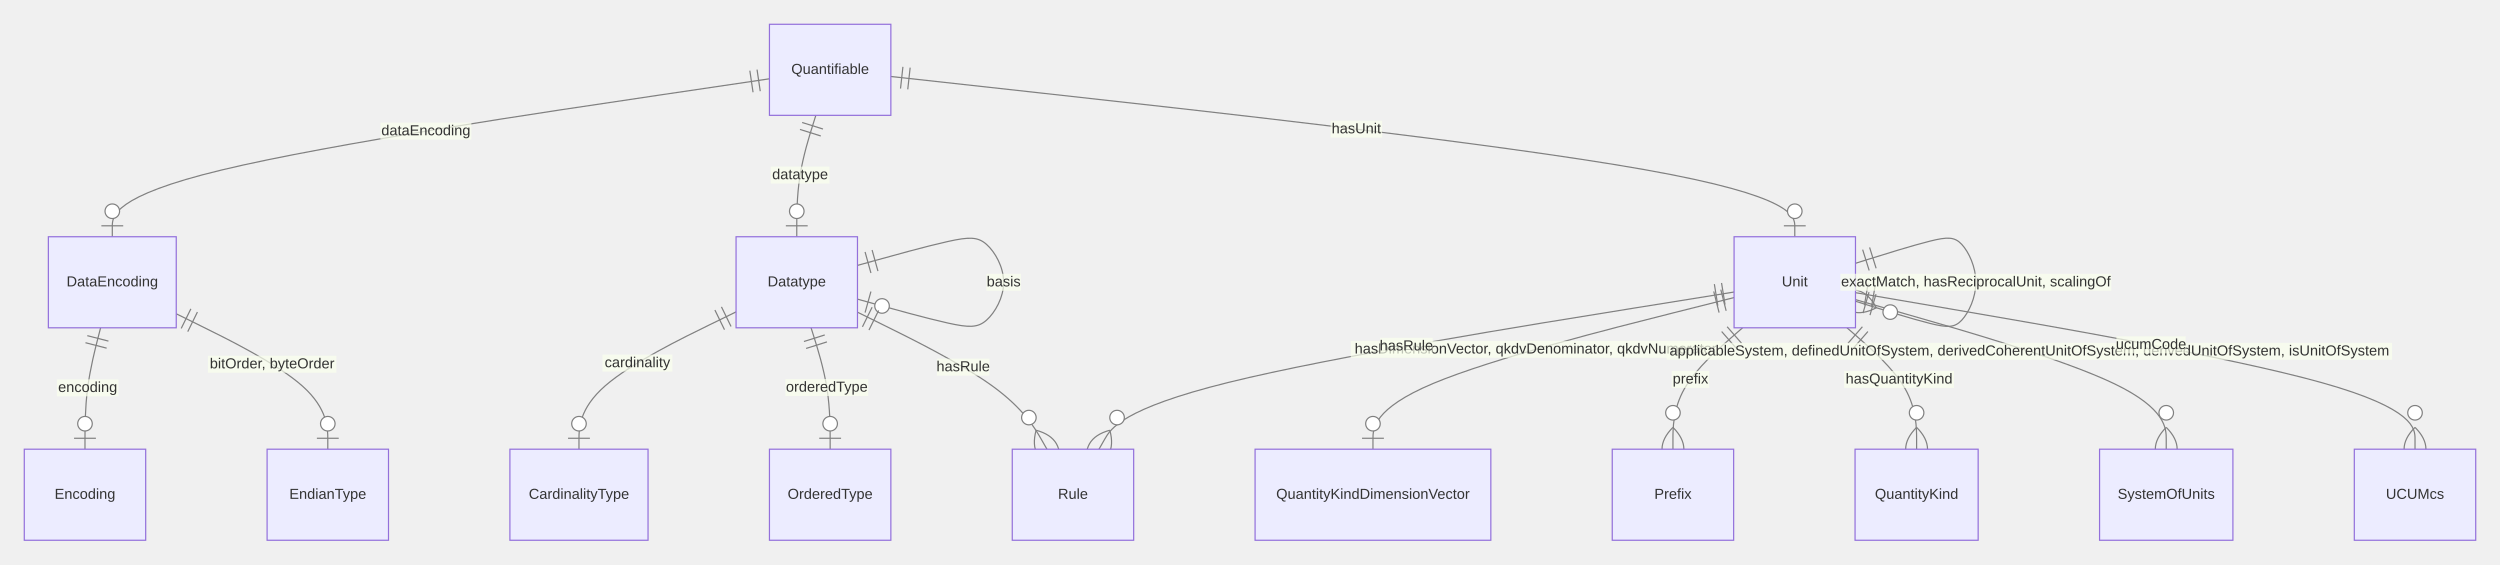
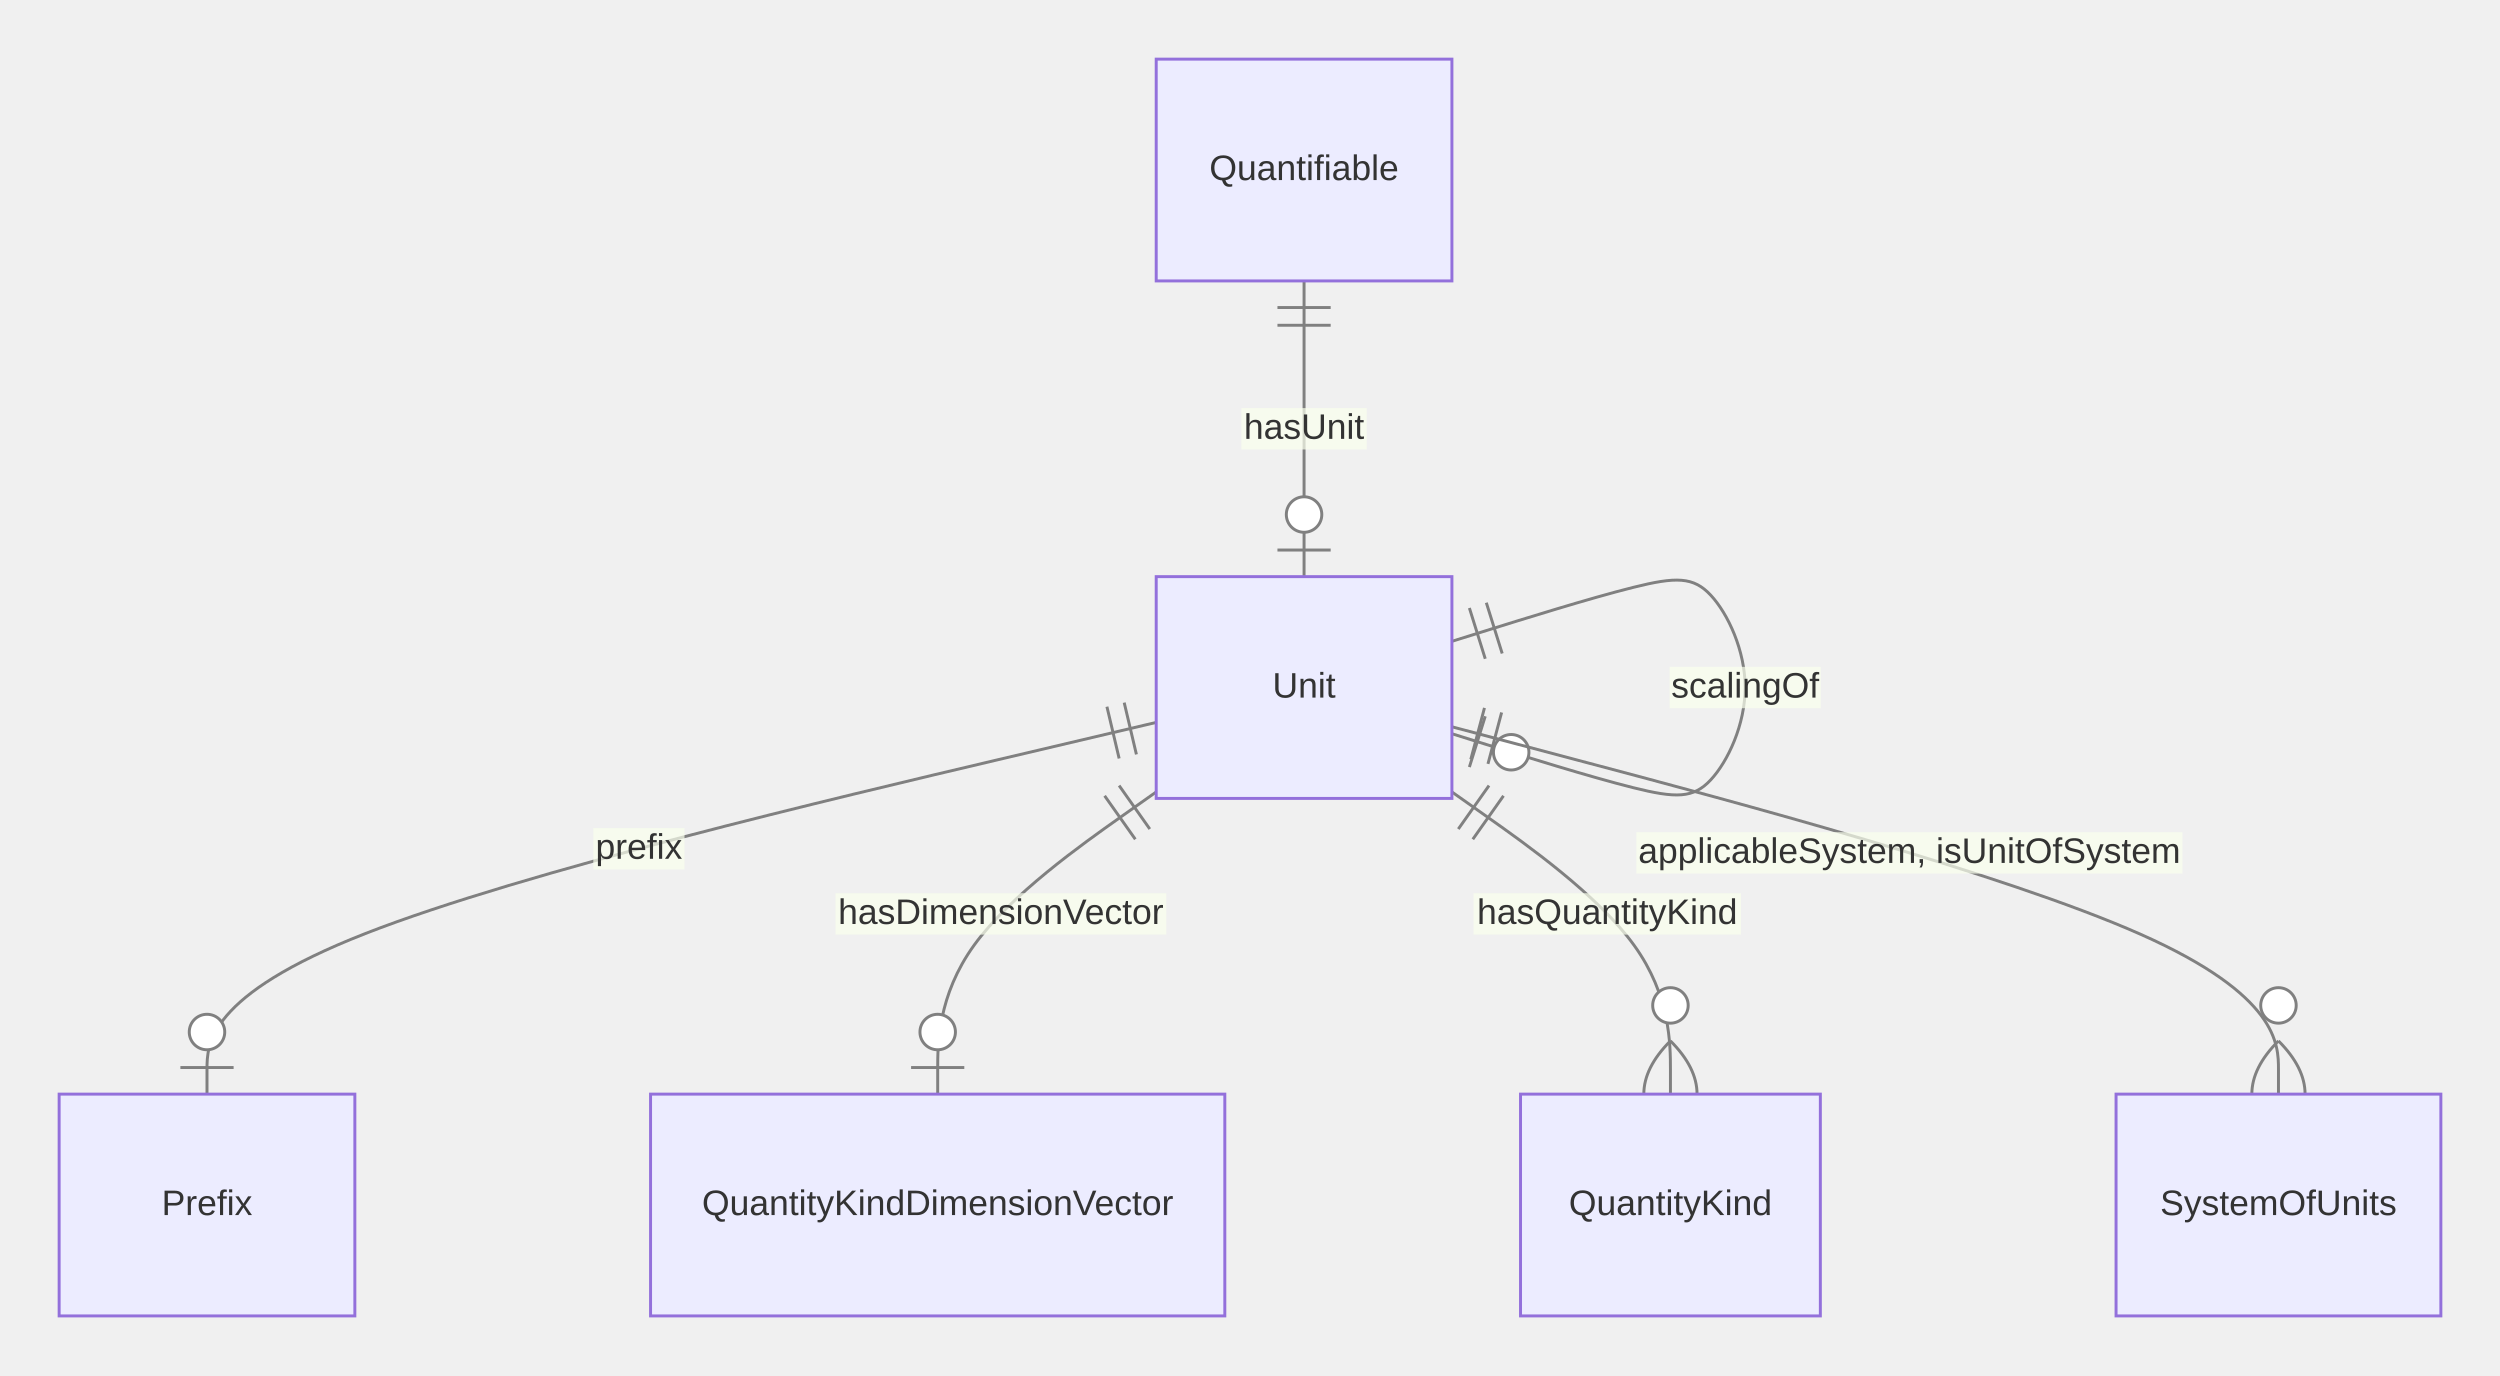
- <svg xmlns="http://www.w3.org/2000/svg" aria-roledescription="er" role="graphics-document document" viewBox="0 0 2059.202 465" height="465" width="2059.202" id="container">
+ <svg xmlns="http://www.w3.org/2000/svg" aria-roledescription="er" role="graphics-document document" viewBox="0 0 845.42 465" height="465" width="845.42" id="container">
  <style>#container{font-family:"trebuchet ms",verdana,arial,sans-serif;font-size:16px;fill:#333;}#container .error-icon{fill:#552222;}#container .error-text{fill:#552222;stroke:#552222;}#container .edge-thickness-normal{stroke-width:1px;}#container .edge-thickness-thick{stroke-width:3.5px;}#container .edge-pattern-solid{stroke-dasharray:0;}#container .edge-thickness-invisible{stroke-width:0;fill:none;}#container .edge-pattern-dashed{stroke-dasharray:3;}#container .edge-pattern-dotted{stroke-dasharray:2;}#container .marker{fill:#333333;stroke:#333333;}#container .marker.cross{stroke:#333333;}#container svg{font-family:"trebuchet ms",verdana,arial,sans-serif;font-size:16px;}#container p{margin:0;}#container .entityBox{fill:#ECECFF;stroke:#9370DB;}#container .attributeBoxOdd{fill:#ffffff;stroke:#9370DB;}#container .attributeBoxEven{fill:#f2f2f2;stroke:#9370DB;}#container .relationshipLabelBox{fill:hsl(80, 100%, 96.275%);opacity:0.7;background-color:hsl(80, 100%, 96.275%);}#container .relationshipLabelBox rect{opacity:0.5;}#container .relationshipLine{stroke:#333333;}#container .entityTitleText{text-anchor:middle;font-size:18px;fill:#333;}#container #MD_PARENT_START{fill:#f5f5f5!important;stroke:#333333!important;stroke-width:1;}#container #MD_PARENT_END{fill:#f5f5f5!important;stroke:#333333!important;stroke-width:1;}#container :root{--mermaid-font-family:"trebuchet ms",verdana,arial,sans-serif;}</style>
  <g />
  <defs>
    <marker orient="auto" markerHeight="240" markerWidth="190" refY="7" refX="0" id="MD_PARENT_START">
      <path d="M 18,7 L9,13 L1,7 L9,1 Z" />
    </marker>
  </defs>
  <defs>
    <marker orient="auto" markerHeight="28" markerWidth="20" refY="7" refX="19" id="MD_PARENT_END">
      <path d="M 18,7 L9,13 L1,7 L9,1 Z" />
    </marker>
  </defs>
  <defs>
    <marker orient="auto" markerHeight="18" markerWidth="18" refY="9" refX="0" id="ONLY_ONE_START">
      <path d="M9,0 L9,18 M15,0 L15,18" fill="none" stroke="gray" />
    </marker>
  </defs>
  <defs>
    <marker orient="auto" markerHeight="18" markerWidth="18" refY="9" refX="18" id="ONLY_ONE_END">
      <path d="M3,0 L3,18 M9,0 L9,18" fill="none" stroke="gray" />
    </marker>
  </defs>
  <defs>
    <marker orient="auto" markerHeight="18" markerWidth="30" refY="9" refX="0" id="ZERO_OR_ONE_START">
      <circle r="6" cy="9" cx="21" fill="white" stroke="gray" />
      <path d="M9,0 L9,18" fill="none" stroke="gray" />
    </marker>
  </defs>
  <defs>
    <marker orient="auto" markerHeight="18" markerWidth="30" refY="9" refX="30" id="ZERO_OR_ONE_END">
      <circle r="6" cy="9" cx="9" fill="white" stroke="gray" />
      <path d="M21,0 L21,18" fill="none" stroke="gray" />
    </marker>
  </defs>
  <defs>
    <marker orient="auto" markerHeight="36" markerWidth="45" refY="18" refX="18" id="ONE_OR_MORE_START">
      <path d="M0,18 Q 18,0 36,18 Q 18,36 0,18 M42,9 L42,27" fill="none" stroke="gray" />
    </marker>
  </defs>
  <defs>
    <marker orient="auto" markerHeight="36" markerWidth="45" refY="18" refX="27" id="ONE_OR_MORE_END">
      <path d="M3,9 L3,27 M9,18 Q27,0 45,18 Q27,36 9,18" fill="none" stroke="gray" />
    </marker>
  </defs>
  <defs>
    <marker orient="auto" markerHeight="36" markerWidth="57" refY="18" refX="18" id="ZERO_OR_MORE_START">
      <circle r="6" cy="18" cx="48" fill="white" stroke="gray" />
      <path d="M0,18 Q18,0 36,18 Q18,36 0,18" fill="none" stroke="gray" />
    </marker>
  </defs>
  <defs>
    <marker orient="auto" markerHeight="36" markerWidth="57" refY="18" refX="39" id="ZERO_OR_MORE_END">
      <circle r="6" cy="18" cx="9" fill="white" stroke="gray" />
      <path d="M21,18 Q39,0 57,18 Q39,36 21,18" fill="none" stroke="gray" />
    </marker>
  </defs>
-   <path style="stroke: gray; fill: none;" marker-start="url(#ONLY_ONE_START)" marker-end="url(#ZERO_OR_ONE_END)" d="M82.857,270L80.714,278.333C78.571,286.667,74.286,303.333,72.143,320C70,336.667,70,353.333,70,361.667L70,370" class="er relationshipLine" />
-   <path style="stroke: gray; fill: none;" marker-start="url(#ONLY_ONE_START)" marker-end="url(#ZERO_OR_ONE_END)" d="M145.17,258.464L165.975,268.72C186.78,278.976,228.39,299.488,249.195,318.077C270,336.667,270,353.333,270,361.667L270,370" class="er relationshipLine" />
-   <path style="stroke: gray; fill: none;" marker-start="url(#ONLY_ONE_START)" marker-end="url(#ZERO_OR_ONE_END)" d="M606.281,256.888L584.716,267.407C563.151,277.925,520.021,298.963,498.456,317.815C476.891,336.667,476.891,353.333,476.891,361.667L476.891,370" class="er relationshipLine" />
-   <path style="stroke: gray; fill: none;" marker-start="url(#ONLY_ONE_START)" marker-end="url(#ZERO_OR_ONE_END)" d="M706.281,218.611L720.448,214.676C734.615,210.741,762.948,202.87,780.656,198.935C798.365,195,805.448,195,812.531,201.25C819.615,207.5,826.698,220,826.698,232.5C826.698,245,819.615,257.5,812.531,263.75C805.448,270,798.365,270,780.656,266.065C762.948,262.13,734.615,254.259,720.448,250.324L706.281,246.389" class="er relationshipLine" />
-   <path style="stroke: gray; fill: none;" marker-start="url(#ONLY_ONE_START)" marker-end="url(#ZERO_OR_ONE_END)" d="M668.067,270L670.686,278.333C673.305,286.667,678.543,303.333,681.162,320C683.781,336.667,683.781,353.333,683.781,361.667L683.781,370" class="er relationshipLine" />
-   <path style="stroke: gray; fill: none;" marker-start="url(#ONLY_ONE_START)" marker-end="url(#ZERO_OR_MORE_END)" d="M706.281,257.148L727.531,267.623C748.781,278.099,791.281,299.049,817.293,317.858C843.305,336.667,852.829,353.333,857.591,361.667L862.353,370" class="er relationshipLine" />
-   <path style="stroke: gray; fill: none;" marker-start="url(#ONLY_ONE_START)" marker-end="url(#ZERO_OR_ONE_END)" d="M633.781,64.899L543.568,78.249C453.354,91.599,272.927,118.3,182.714,139.983C92.5,161.667,92.5,178.333,92.5,186.667L92.5,195" class="er relationshipLine" />
-   <path style="stroke: gray; fill: none;" marker-start="url(#ONLY_ONE_START)" marker-end="url(#ZERO_OR_ONE_END)" d="M671.996,95L669.376,103.333C666.757,111.667,661.519,128.333,658.9,145C656.281,161.667,656.281,178.333,656.281,186.667L656.281,195" class="er relationshipLine" />
-   <path style="stroke: gray; fill: none;" marker-start="url(#ONLY_ONE_START)" marker-end="url(#ZERO_OR_ONE_END)" d="M733.781,63.006L857.871,76.672C981.961,90.338,1230.142,117.669,1354.232,139.668C1478.322,161.667,1478.322,178.333,1478.322,186.667L1478.322,195" class="er relationshipLine" />
-   <path style="stroke: gray; fill: none;" marker-start="url(#ONLY_ONE_START)" marker-end="url(#ZERO_OR_ONE_END)" d="M1428.322,245.092L1378.748,257.577C1329.174,270.061,1230.026,295.031,1180.452,315.849C1130.878,336.667,1130.878,353.333,1130.878,361.667L1130.878,370" class="er relationshipLine" />
-   <path style="stroke: gray; fill: none;" marker-start="url(#ONLY_ONE_START)" marker-end="url(#ZERO_OR_MORE_END)" d="M1435.316,270L1425.759,278.333C1416.202,286.667,1397.088,303.333,1387.531,320C1377.974,336.667,1377.974,353.333,1377.974,361.667L1377.974,370" class="er relationshipLine" />
-   <path style="stroke: gray; fill: none;" marker-start="url(#ONLY_ONE_START)" marker-end="url(#ZERO_OR_MORE_END)" d="M1521.328,270L1530.885,278.333C1540.442,286.667,1559.556,303.333,1569.113,320C1578.67,336.667,1578.67,353.333,1578.67,361.667L1578.67,370" class="er relationshipLine" />
-   <path style="stroke: gray; fill: none;" marker-start="url(#ONLY_ONE_START)" marker-end="url(#ZERO_OR_MORE_END)" d="M1428.322,240.534L1345.899,253.779C1263.475,267.023,1098.628,293.511,1011.443,315.089C924.257,336.667,914.734,353.333,909.972,361.667L905.21,370" class="er relationshipLine" />
-   <path style="stroke: gray; fill: none;" marker-start="url(#ONLY_ONE_START)" marker-end="url(#ZERO_OR_MORE_END)" d="M1528.322,246.799L1570.982,258.999C1613.642,271.199,1698.963,295.6,1741.623,316.133C1784.283,336.667,1784.283,353.333,1784.283,361.667L1784.283,370" class="er relationshipLine" />
-   <path style="stroke: gray; fill: none;" marker-start="url(#ONLY_ONE_START)" marker-end="url(#ZERO_OR_MORE_END)" d="M1528.322,241.064L1605.135,254.22C1681.948,267.376,1835.575,293.688,1912.388,315.177C1989.201,336.667,1989.201,353.333,1989.201,361.667L1989.201,370" class="er relationshipLine" />
-   <path style="stroke: gray; fill: none;" marker-start="url(#ONLY_ONE_START)" marker-end="url(#ZERO_OR_MORE_END)" d="M1528.322,216.875L1539.989,213.229C1551.655,209.583,1574.989,202.292,1589.572,198.646C1604.155,195,1609.989,195,1615.822,201.25C1621.655,207.5,1627.489,220,1627.489,232.5C1627.489,245,1621.655,257.5,1615.822,263.75C1609.989,270,1604.155,270,1589.572,266.354C1574.989,262.708,1551.655,255.417,1539.989,251.771L1528.322,248.125" class="er relationshipLine" />
-   <g transform="translate(39.82976,195 )" id="entity-DataEncoding-e949680e-a6e4-55c9-9325-aa69226f3e53">
-     <rect height="75" width="105.34" y="0" x="0" class="er entityBox" />
-     <text style="dominant-baseline: middle; text-anchor: middle; font-size: 12px;" transform="translate(52.67024,37.5)" y="0" x="0" id="text-entity-DataEncoding-e949680e-a6e4-55c9-9325-aa69226f3e53" class="er entityLabel">DataEncoding</text>
-   </g>
-   <g transform="translate(606.2812,195 )" id="entity-Datatype-eedb5402-d0cc-52bf-9fb8-7b914f648cbe">
-     <rect height="75" width="100" y="0" x="0" class="er entityBox" />
-     <text style="dominant-baseline: middle; text-anchor: middle; font-size: 12px;" transform="translate(50,37.5)" y="0" x="0" id="text-entity-Datatype-eedb5402-d0cc-52bf-9fb8-7b914f648cbe" class="er entityLabel">Datatype</text>
-   </g>
-   <g transform="translate(633.7812,20 )" id="entity-Quantifiable-82d4468d-7a40-5b3c-81f8-69036607af45">
+   <path style="stroke: gray; fill: none;" marker-start="url(#ONLY_ONE_START)" marker-end="url(#ZERO_OR_ONE_END)" d="M440.992,95L440.992,103.333C440.992,111.667,440.992,128.333,440.992,145C440.992,161.667,440.992,178.333,440.992,186.667L440.992,195" class="er relationshipLine" />
+   <path style="stroke: gray; fill: none;" marker-start="url(#ONLY_ONE_START)" marker-end="url(#ZERO_OR_ONE_END)" d="M390.992,244.293L337.494,256.911C283.995,269.528,176.997,294.764,123.499,315.715C70,336.667,70,353.333,70,361.667L70,370" class="er relationshipLine" />
+   <path style="stroke: gray; fill: none;" marker-start="url(#ONLY_ONE_START)" marker-end="url(#ZERO_OR_ONE_END)" d="M390.992,267.812L378.676,276.51C366.36,285.208,341.729,302.604,329.413,319.635C317.097,336.667,317.097,353.333,317.097,361.667L317.097,370" class="er relationshipLine" />
+   <path style="stroke: gray; fill: none;" marker-start="url(#ONLY_ONE_START)" marker-end="url(#ZERO_OR_ONE_END)" d="M490.992,216.875L502.659,213.229C514.326,209.583,537.659,202.292,552.242,198.646C566.826,195,572.659,195,578.492,201.25C584.326,207.5,590.159,220,590.159,232.5C590.159,245,584.326,257.5,578.492,263.75C572.659,270,566.826,270,552.242,266.354C537.659,262.708,514.326,255.417,502.659,251.771L490.992,248.125" class="er relationshipLine" />
+   <path style="stroke: gray; fill: none;" marker-start="url(#ONLY_ONE_START)" marker-end="url(#ZERO_OR_MORE_END)" d="M490.992,267.812L503.308,276.51C515.624,285.208,540.256,302.604,552.572,319.635C564.888,336.667,564.888,353.333,564.888,361.667L564.888,370" class="er relationshipLine" />
+   <path style="stroke: gray; fill: none;" marker-start="url(#ONLY_ONE_START)" marker-end="url(#ZERO_OR_MORE_END)" d="M490.992,245.777L537.577,258.148C584.162,270.518,677.332,295.259,723.917,315.963C770.502,336.667,770.502,353.333,770.502,361.667L770.502,370" class="er relationshipLine" />
+   <g transform="translate(390.9925,20 )" id="entity-Quantifiable-82d4468d-7a40-5b3c-81f8-69036607af45">
    <rect height="75" width="100" y="0" x="0" class="er entityBox" />
    <text style="dominant-baseline: middle; text-anchor: middle; font-size: 12px;" transform="translate(50,37.5)" y="0" x="0" id="text-entity-Quantifiable-82d4468d-7a40-5b3c-81f8-69036607af45" class="er entityLabel">Quantifiable</text>
  </g>
-   <g transform="translate(1428.322,195 )" id="entity-Unit-c57ac1ea-0a24-509a-a80e-23f8c03ca739">
+   <g transform="translate(390.9925,195 )" id="entity-Unit-c57ac1ea-0a24-509a-a80e-23f8c03ca739">
    <rect height="75" width="100" y="0" x="0" class="er entityBox" />
    <text style="dominant-baseline: middle; text-anchor: middle; font-size: 12px;" transform="translate(50,37.5)" y="0" x="0" id="text-entity-Unit-c57ac1ea-0a24-509a-a80e-23f8c03ca739" class="er entityLabel">Unit</text>
  </g>
-   <g transform="translate(20,370 )" id="entity-Encoding-1bd3f2aa-2a9a-589f-8d8d-495ffc6a00da">
+   <g transform="translate(20,370 )" id="entity-Prefix-f6d97b99-faee-5974-b12e-390868d79e86">
    <rect height="75" width="100" y="0" x="0" class="er entityBox" />
-     <text style="dominant-baseline: middle; text-anchor: middle; font-size: 12px;" transform="translate(50,37.5)" y="0" x="0" id="text-entity-Encoding-1bd3f2aa-2a9a-589f-8d8d-495ffc6a00da" class="er entityLabel">Encoding</text>
+     <text style="dominant-baseline: middle; text-anchor: middle; font-size: 12px;" transform="translate(50,37.5)" y="0" x="0" id="text-entity-Prefix-f6d97b99-faee-5974-b12e-390868d79e86" class="er entityLabel">Prefix</text>
  </g>
-   <g transform="translate(220,370 )" id="entity-EndianType-d95ef20a-f1b7-5562-baf4-d38ffa1e0153">
-     <rect height="75" width="100" y="0" x="0" class="er entityBox" />
-     <text style="dominant-baseline: middle; text-anchor: middle; font-size: 12px;" transform="translate(50,37.5)" y="0" x="0" id="text-entity-EndianType-d95ef20a-f1b7-5562-baf4-d38ffa1e0153" class="er entityLabel">EndianType</text>
-   </g>
-   <g transform="translate(420,370 )" id="entity-CardinalityType-796d1111-9b0e-5cfa-a954-3577abec4acc">
-     <rect height="75" width="113.781" y="0" x="0" class="er entityBox" />
-     <text style="dominant-baseline: middle; text-anchor: middle; font-size: 12px;" transform="translate(56.89062,37.5)" y="0" x="0" id="text-entity-CardinalityType-796d1111-9b0e-5cfa-a954-3577abec4acc" class="er entityLabel">CardinalityType</text>
-   </g>
-   <g transform="translate(633.7812,370 )" id="entity-OrderedType-842b5e5e-013e-581b-9bf8-11371587b713">
-     <rect height="75" width="100" y="0" x="0" class="er entityBox" />
-     <text style="dominant-baseline: middle; text-anchor: middle; font-size: 12px;" transform="translate(50,37.5)" y="0" x="0" id="text-entity-OrderedType-842b5e5e-013e-581b-9bf8-11371587b713" class="er entityLabel">OrderedType</text>
-   </g>
-   <g transform="translate(833.7812,370 )" id="entity-Rule-886caf8e-59ff-5db3-a492-27242971196f">
-     <rect height="75" width="100" y="0" x="0" class="er entityBox" />
-     <text style="dominant-baseline: middle; text-anchor: middle; font-size: 12px;" transform="translate(50,37.5)" y="0" x="0" id="text-entity-Rule-886caf8e-59ff-5db3-a492-27242971196f" class="er entityLabel">Rule</text>
-   </g>
-   <g transform="translate(1033.781,370 )" id="entity-QuantityKindDimensionVector-bfa1bf26-fcae-516f-8f63-2f454f3dac1b">
+   <g transform="translate(220,370 )" id="entity-QuantityKindDimensionVector-bfa1bf26-fcae-516f-8f63-2f454f3dac1b">
    <rect height="75" width="194.193" y="0" x="0" class="er entityBox" />
    <text style="dominant-baseline: middle; text-anchor: middle; font-size: 12px;" transform="translate(97.09654,37.5)" y="0" x="0" id="text-entity-QuantityKindDimensionVector-bfa1bf26-fcae-516f-8f63-2f454f3dac1b" class="er entityLabel">QuantityKindDimensionVector</text>
  </g>
-   <g transform="translate(1327.974,370 )" id="entity-Prefix-f6d97b99-faee-5974-b12e-390868d79e86">
-     <rect height="75" width="100" y="0" x="0" class="er entityBox" />
-     <text style="dominant-baseline: middle; text-anchor: middle; font-size: 12px;" transform="translate(50,37.5)" y="0" x="0" id="text-entity-Prefix-f6d97b99-faee-5974-b12e-390868d79e86" class="er entityLabel">Prefix</text>
-   </g>
-   <g transform="translate(1527.974,370 )" id="entity-QuantityKind-6f79b338-e354-5d95-8035-8883644476ff">
+   <g transform="translate(514.1931,370 )" id="entity-QuantityKind-6f79b338-e354-5d95-8035-8883644476ff">
    <rect height="75" width="101.391" y="0" x="0" class="er entityBox" />
    <text style="dominant-baseline: middle; text-anchor: middle; font-size: 12px;" transform="translate(50.69531,37.5)" y="0" x="0" id="text-entity-QuantityKind-6f79b338-e354-5d95-8035-8883644476ff" class="er entityLabel">QuantityKind</text>
  </g>
-   <g transform="translate(1729.365,370 )" id="entity-SystemOfUnits-f7f1da8e-a5af-50e1-94d0-c2e741f40e1d">
+   <g transform="translate(715.5837,370 )" id="entity-SystemOfUnits-f7f1da8e-a5af-50e1-94d0-c2e741f40e1d">
    <rect height="75" width="109.837" y="0" x="0" class="er entityBox" />
    <text style="dominant-baseline: middle; text-anchor: middle; font-size: 12px;" transform="translate(54.91826,37.5)" y="0" x="0" id="text-entity-SystemOfUnits-f7f1da8e-a5af-50e1-94d0-c2e741f40e1d" class="er entityLabel">SystemOfUnits</text>
  </g>
-   <g transform="translate(1939.201,370 )" id="entity-UCUMcs-8df33f70-0c53-5f8e-a81f-0969bc803a34">
-     <rect height="75" width="100" y="0" x="0" class="er entityBox" />
-     <text style="dominant-baseline: middle; text-anchor: middle; font-size: 12px;" transform="translate(50,37.5)" y="0" x="0" id="text-entity-UCUMcs-8df33f70-0c53-5f8e-a81f-0969bc803a34" class="er entityLabel">UCUMcs</text>
-   </g>
-   <rect height="14" width="50.668" y="312.461" x="46.879" class="er relationshipLabelBox" />
-   <text style="text-anchor: middle; dominant-baseline: middle; font-size: 12px;" y="319.461" x="72.213" id="rel1" class="er relationshipLabel">encoding</text>
-   <rect height="14" width="105.837" y="293.01" x="171.229" class="er relationshipLabelBox" />
-   <text style="text-anchor: middle; dominant-baseline: middle; font-size: 12px;" y="300.01" x="224.147" id="rel2" class="er relationshipLabel">bitOrder, byteOrder</text>
-   <rect height="14" width="57.588" y="292.052" x="496.246" class="er relationshipLabelBox" />
-   <text style="text-anchor: middle; dominant-baseline: middle; font-size: 12px;" y="299.052" x="525.04" id="rel3" class="er relationshipLabel">cardinality</text>
-   <rect height="14" width="28.404" y="225.5" x="812.496" class="er relationshipLabelBox" />
-   <text style="text-anchor: middle; dominant-baseline: middle; font-size: 12px;" y="232.5" x="826.698" id="rel4" class="er relationshipLabel">basis</text>
-   <rect height="14" width="68.281" y="312.204" x="646.894" class="er relationshipLabelBox" />
-   <text style="text-anchor: middle; dominant-baseline: middle; font-size: 12px;" y="319.204" x="681.035" id="rel5" class="er relationshipLabel">orderedType</text>
-   <rect height="14" width="43.297" y="295.395" x="771.697" class="er relationshipLabelBox" />
-   <text style="text-anchor: middle; dominant-baseline: middle; font-size: 12px;" y="302.395" x="793.345" id="rel6" class="er relationshipLabel">hasRule</text>
-   <rect height="14" width="74.908" y="101.024" x="313.318" class="er relationshipLabelBox" />
-   <text style="text-anchor: middle; dominant-baseline: middle; font-size: 12px;" y="108.024" x="350.773" id="rel7" class="er relationshipLabel">dataEncoding</text>
-   <rect height="14" width="48.328" y="137.203" x="634.863" class="er relationshipLabelBox" />
-   <text style="text-anchor: middle; dominant-baseline: middle; font-size: 12px;" y="144.203" x="659.027" id="rel8" class="er relationshipLabel">datatype</text>
-   <rect height="14" width="42.404" y="99.405" x="1095.992" class="er relationshipLabelBox" />
-   <text style="text-anchor: middle; dominant-baseline: middle; font-size: 12px;" y="106.405" x="1117.194" id="rel9" class="er relationshipLabel">hasUnit</text>
-   <rect height="14" width="304.498" y="280.767" x="1112.628" class="er relationshipLabelBox" />
-   <text style="text-anchor: middle; dominant-baseline: middle; font-size: 12px;" y="287.767" x="1264.877" id="rel10" class="er relationshipLabel">hasDimensionVector, qkdvDenominator, qkdvNumerator</text>
-   <rect height="14" width="30.84" y="305.53" x="1376.992" class="er relationshipLabelBox" />
-   <text style="text-anchor: middle; dominant-baseline: middle; font-size: 12px;" y="312.53" x="1392.412" id="rel11" class="er relationshipLabel">prefix</text>
-   <rect height="14" width="90.438" y="305.53" x="1519.013" class="er relationshipLabelBox" />
-   <text style="text-anchor: middle; dominant-baseline: middle; font-size: 12px;" y="312.53" x="1564.232" id="rel12" class="er relationshipLabel">hasQuantityKind</text>
-   <rect height="14" width="43.297" y="278.228" x="1136.76" class="er relationshipLabelBox" />
-   <text style="text-anchor: middle; dominant-baseline: middle; font-size: 12px;" y="285.228" x="1158.408" id="rel13" class="er relationshipLabel">hasRule</text>
-   <rect height="14" width="597.562" y="282.384" x="1372.769" class="er relationshipLabelBox" />
-   <text style="text-anchor: middle; dominant-baseline: middle; font-size: 12px;" y="289.384" x="1671.551" id="rel14" class="er relationshipLabel">applicableSystem, definedUnitOfSystem, derivedCoherentUnitOfSystem, derivedUnitOfSystem, isUnitOfSystem</text>
-   <rect height="14" width="57.078" y="277.058" x="1743.233" class="er relationshipLabelBox" />
-   <text style="text-anchor: middle; dominant-baseline: middle; font-size: 12px;" y="284.058" x="1771.772" id="rel15" class="er relationshipLabel">ucumCode</text>
-   <rect height="14" width="223.15" y="225.5" x="1515.914" class="er relationshipLabelBox" />
-   <text style="text-anchor: middle; dominant-baseline: middle; font-size: 12px;" y="232.5" x="1627.489" id="rel16" class="er relationshipLabel">exactMatch, hasReciprocalUnit, scalingOf</text>
+   <rect height="14" width="42.404" y="138" x="419.79" class="er relationshipLabelBox" />
+   <text style="text-anchor: middle; dominant-baseline: middle; font-size: 12px;" y="145" x="440.992" id="rel1" class="er relationshipLabel">hasUnit</text>
+   <rect height="14" width="30.84" y="280.016" x="200.636" class="er relationshipLabelBox" />
+   <text style="text-anchor: middle; dominant-baseline: middle; font-size: 12px;" y="287.016" x="216.056" id="rel2" class="er relationshipLabel">prefix</text>
+   <rect height="14" width="111.849" y="302.056" x="282.537" class="er relationshipLabelBox" />
+   <text style="text-anchor: middle; dominant-baseline: middle; font-size: 12px;" y="309.056" x="338.462" id="rel3" class="er relationshipLabel">hasDimensionVector</text>
+   <rect height="14" width="51.104" y="225.5" x="564.607" class="er relationshipLabelBox" />
+   <text style="text-anchor: middle; dominant-baseline: middle; font-size: 12px;" y="232.5" x="590.159" id="rel4" class="er relationshipLabel">scalingOf</text>
+   <rect height="14" width="90.438" y="302.056" x="498.304" class="er relationshipLabelBox" />
+   <text style="text-anchor: middle; dominant-baseline: middle; font-size: 12px;" y="309.056" x="543.523" id="rel5" class="er relationshipLabel">hasQuantityKind</text>
+   <rect height="14" width="184.672" y="281.414" x="553.358" class="er relationshipLabelBox" />
+   <text style="text-anchor: middle; dominant-baseline: middle; font-size: 12px;" y="288.414" x="645.694" id="rel6" class="er relationshipLabel">applicableSystem, isUnitOfSystem</text>
</svg>
